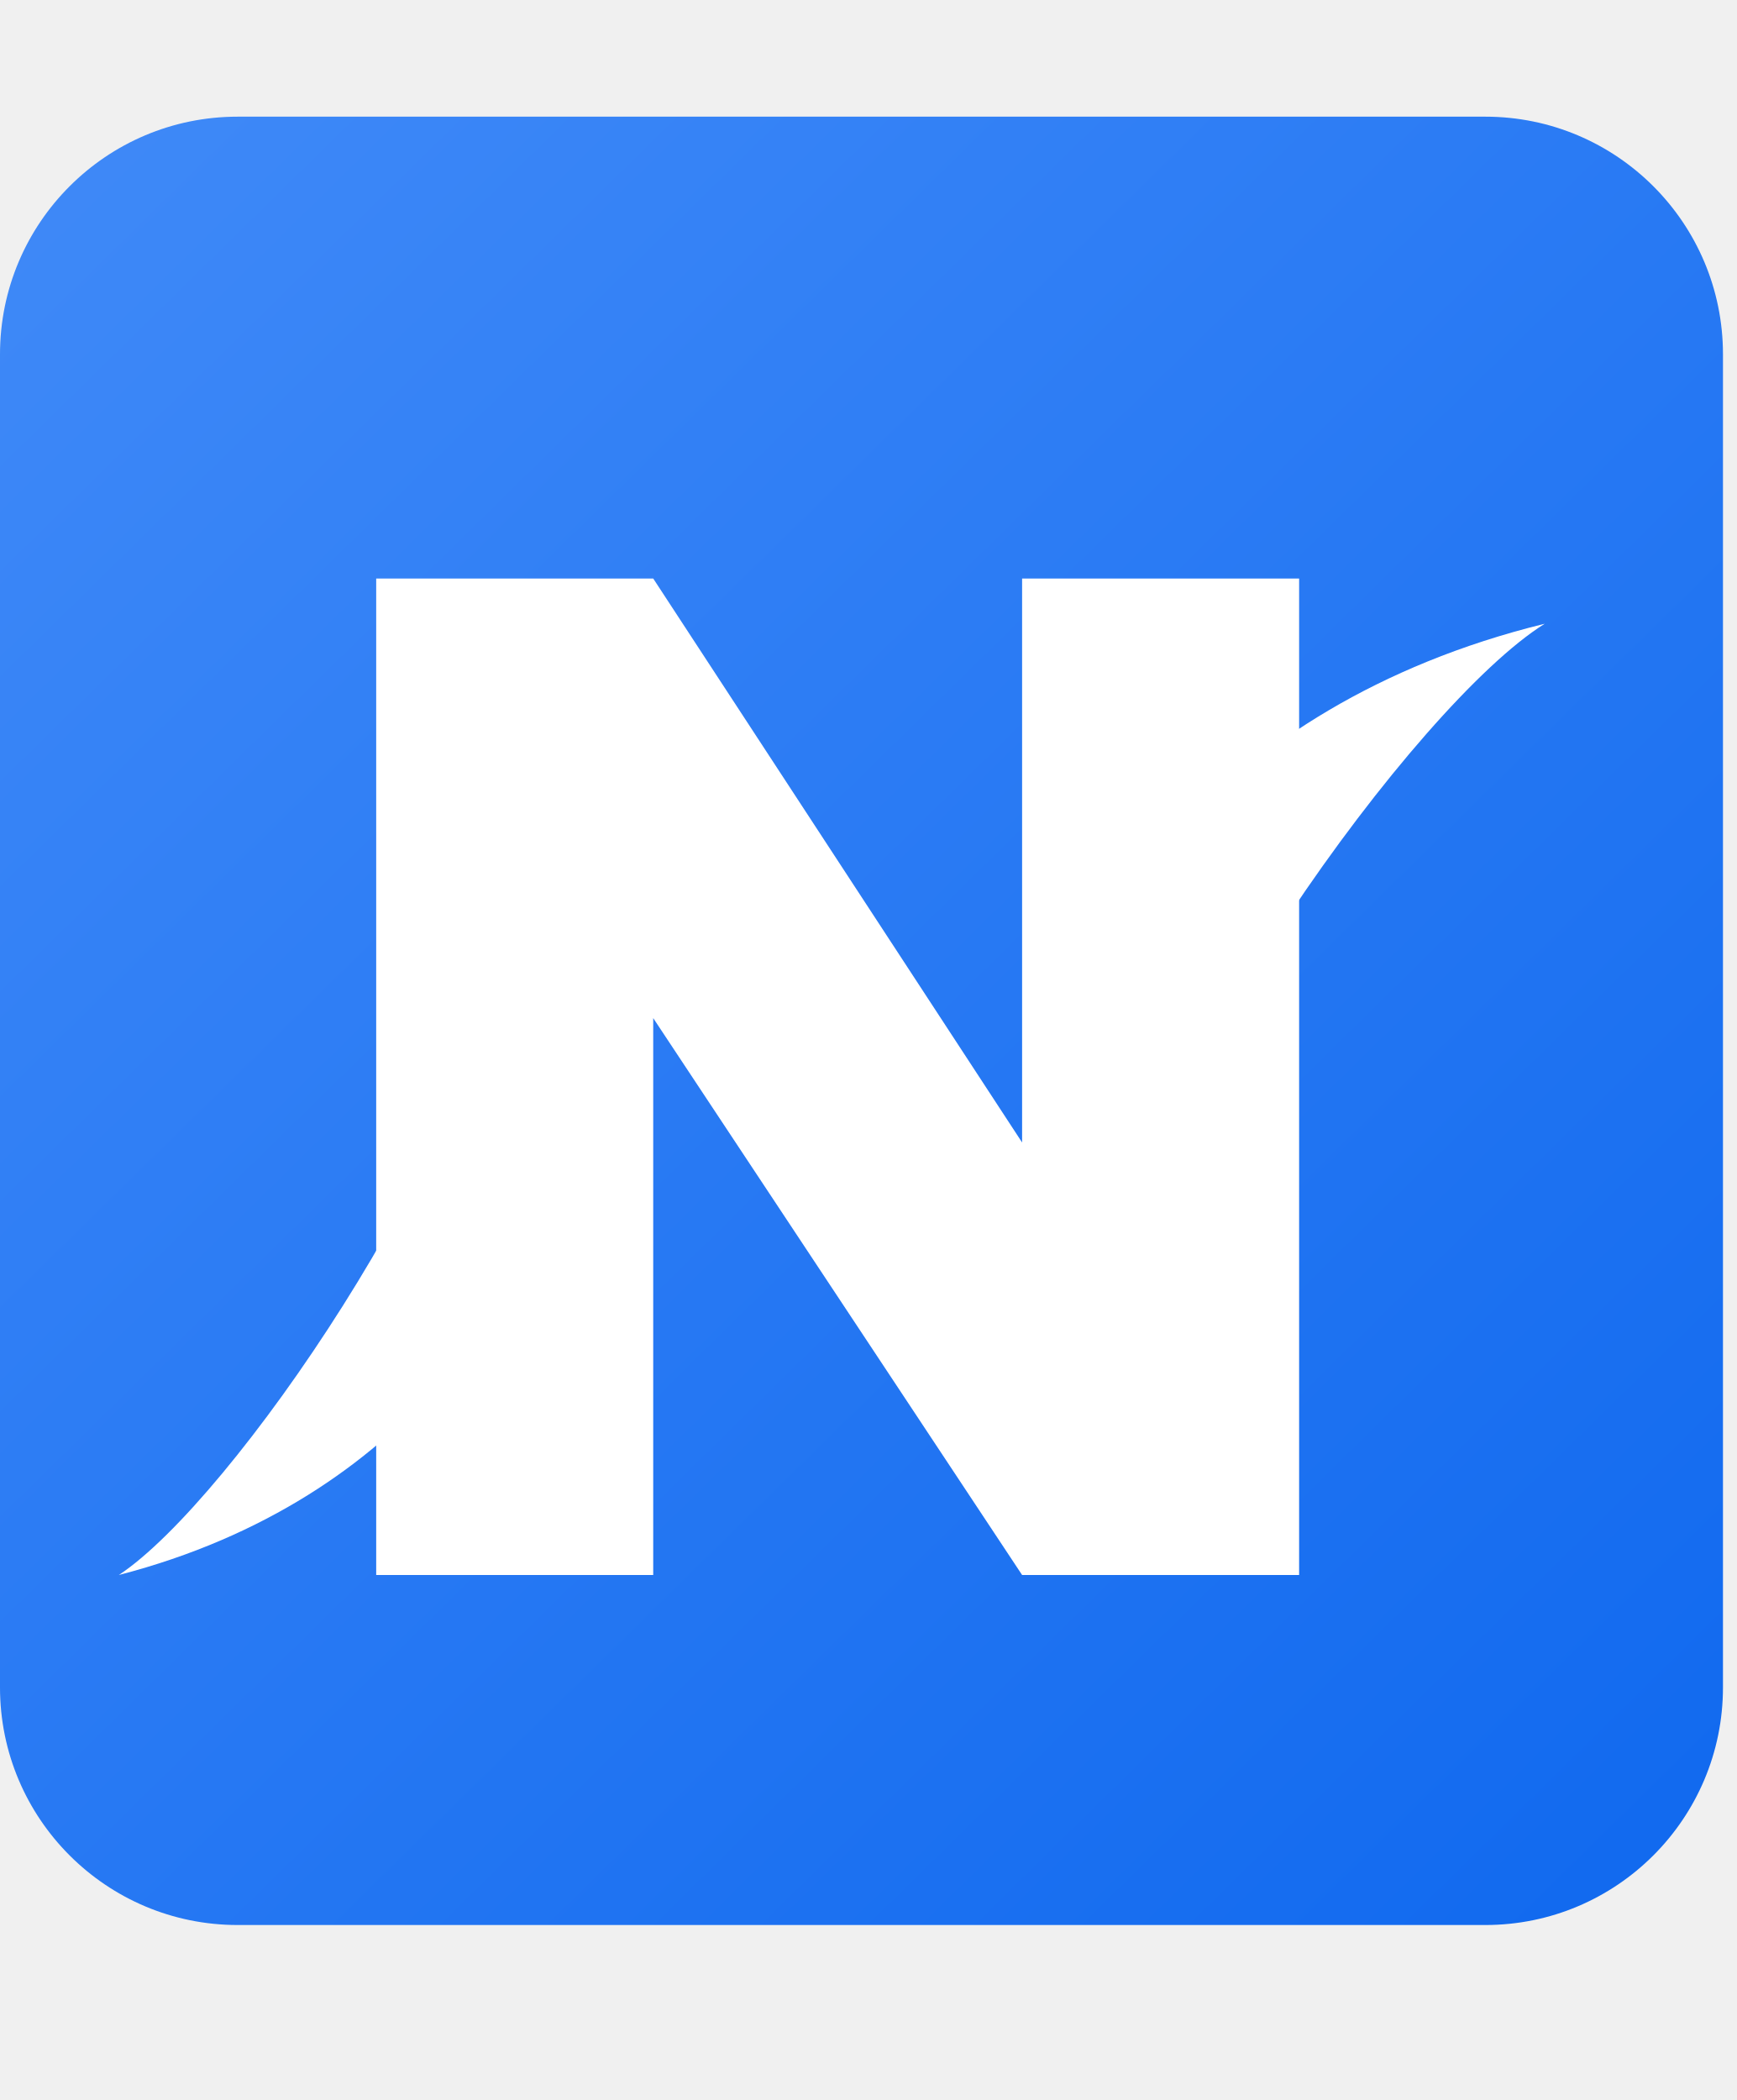
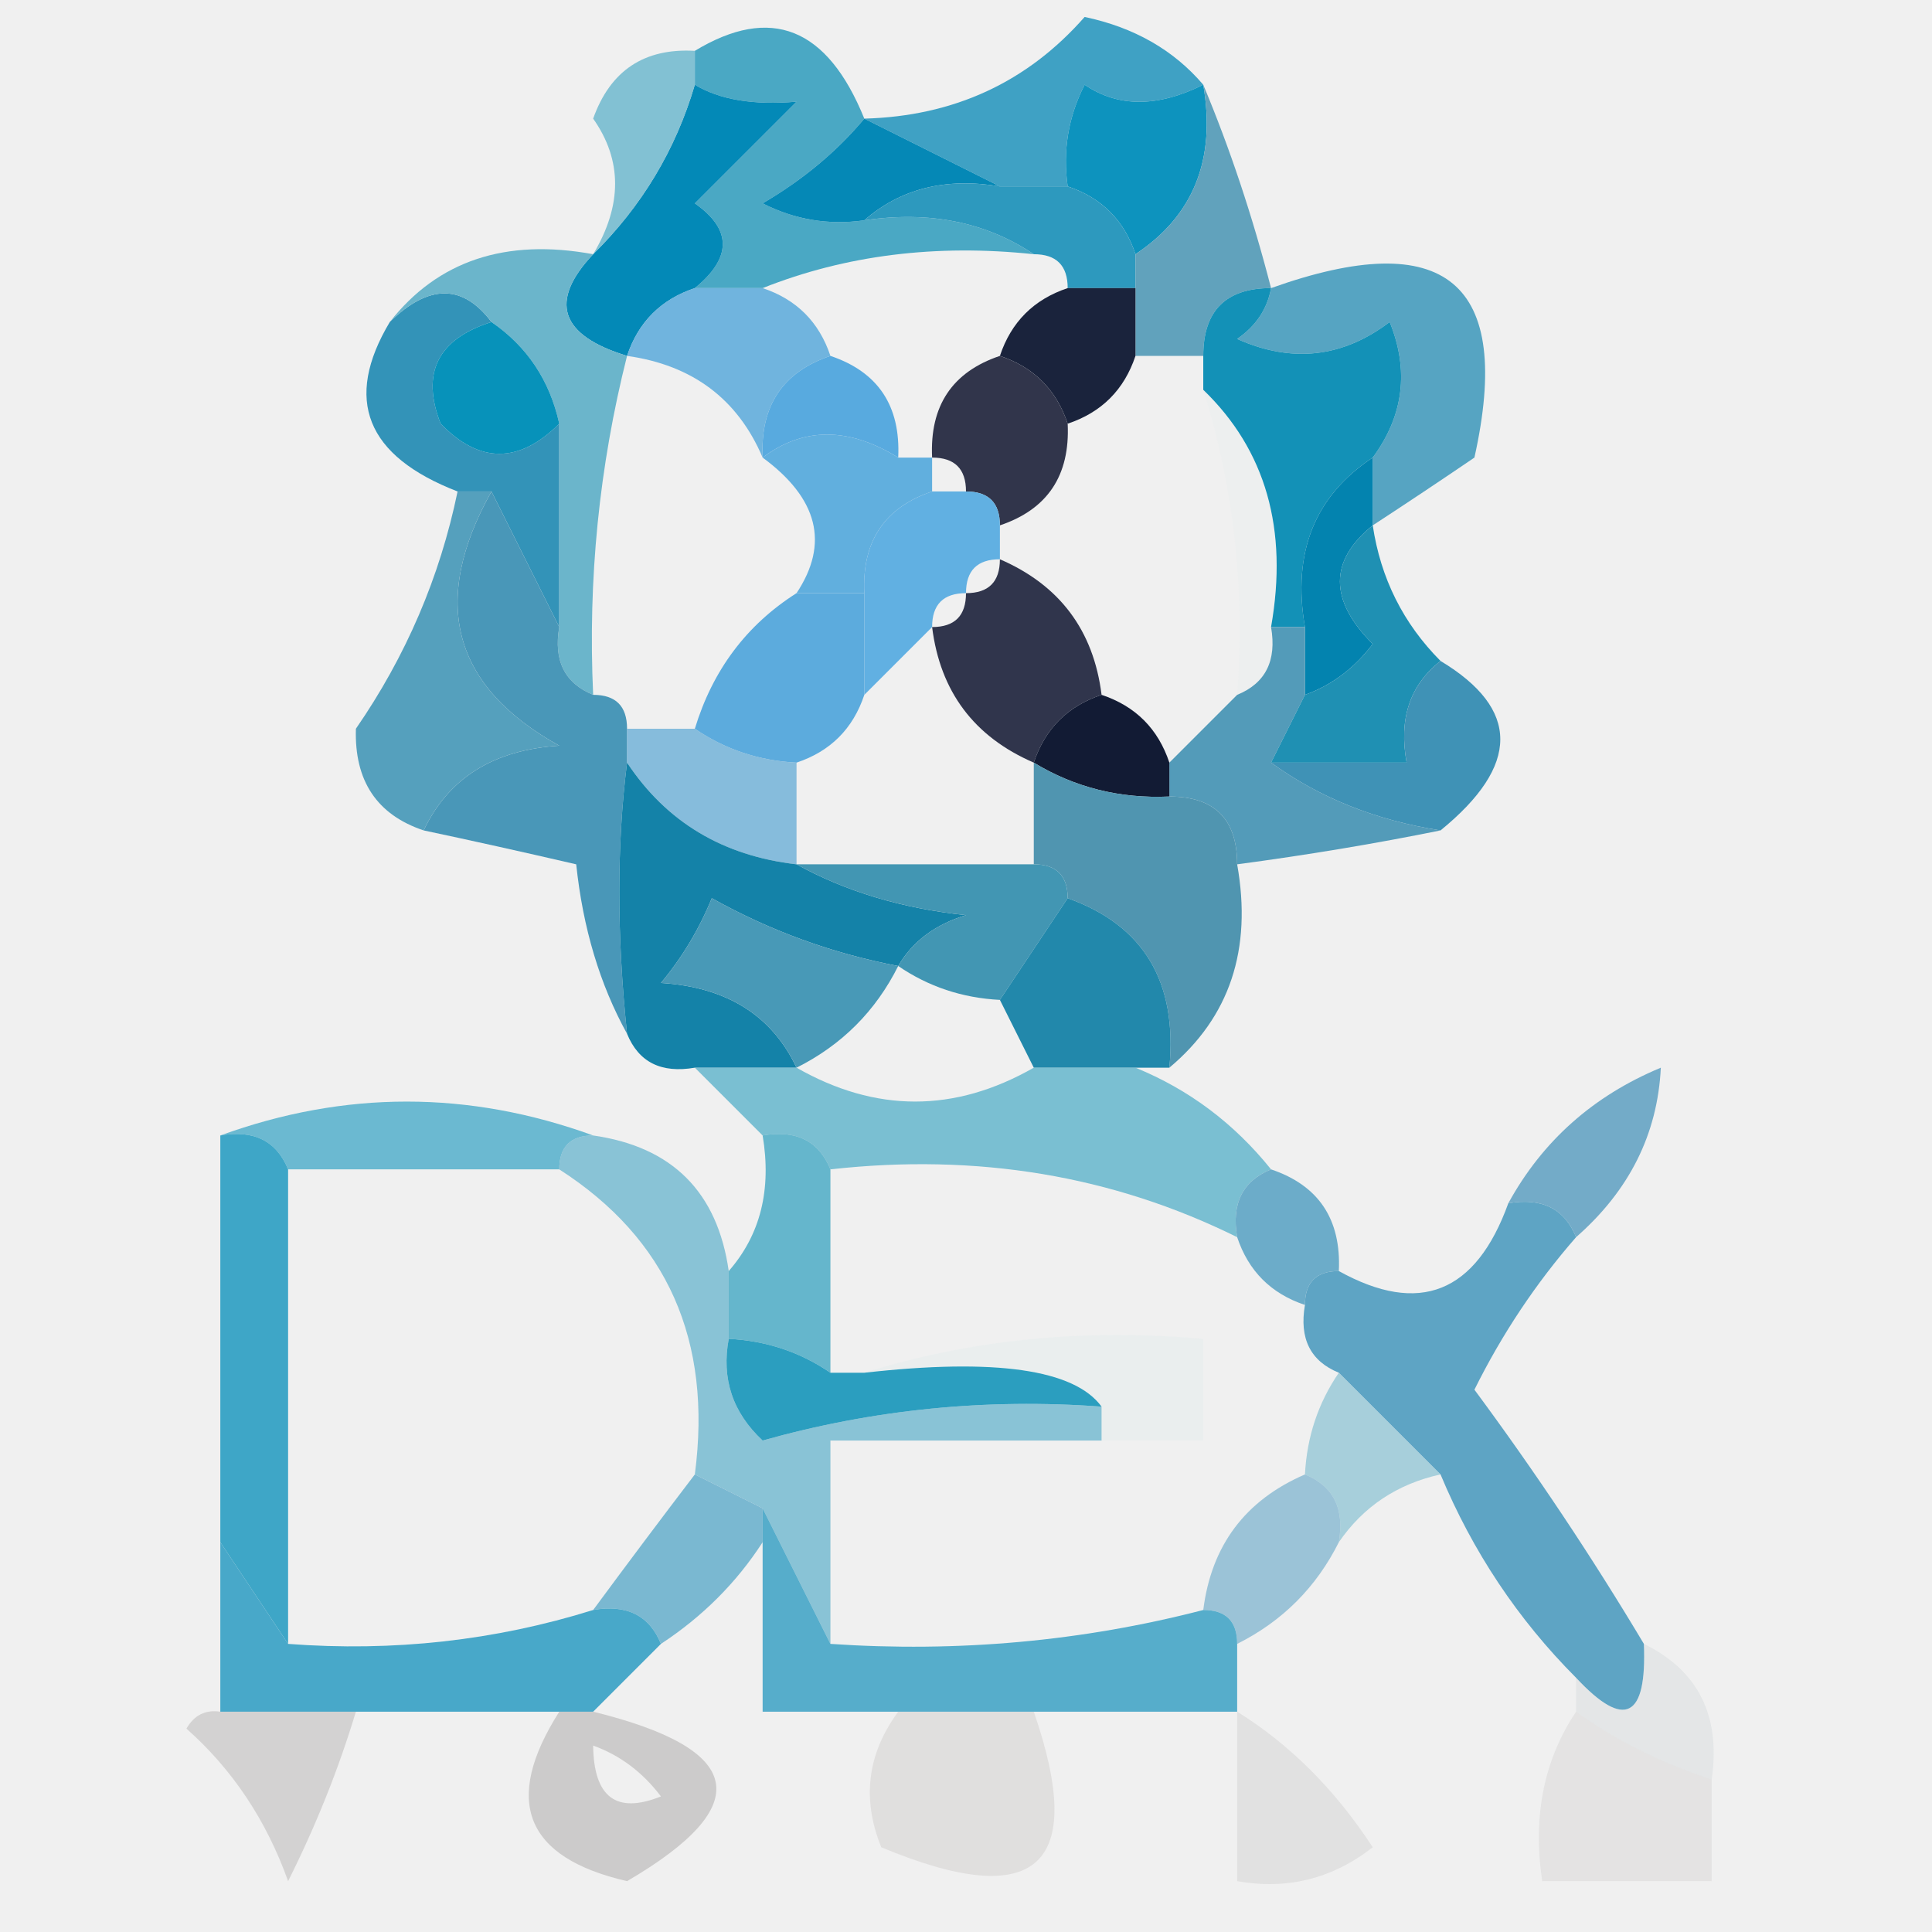
- <svg xmlns="http://www.w3.org/2000/svg" width="43" height="52" fill="none" viewBox="0 0 43 52">
-   <rect width="42.667" height="44.778" y="2.889" fill="url(#paint0_linear_104_32)" rx="5.885" />
-   <path fill="#fff" d="M32.171 39H25.311L16.176 25.21V39H9.316V14.325H16.176L25.311 28.29V14.325H32.171V39Z" />
-   <path fill="#fff" d="M38.253 15.445C29.91 17.49 26.57 23.399 26.57 25.672C26.281 29.081 26.744 37.944 27.44 32.49C28.135 27.035 35.066 17.433 38.253 15.445Z" />
-   <path fill="#fff" d="M2.943 39C10.243 37.112 13.165 31.657 13.165 29.559C13.418 26.413 13.013 18.231 12.404 23.266C11.796 28.301 5.731 37.164 2.943 39Z" />
-   <defs>
-     <linearGradient id="paint0_linear_104_32" x1="-6.621" x2="45.37" y1="-1.444" y2="51.512" gradientUnits="userSpaceOnUse">
-       <stop stop-color="#468EF9" />
-       <stop offset="1" stop-color="#0C66EE" />
-     </linearGradient>
-   </defs>
+ <svg xmlns="http://www.w3.org/2000/svg" version="1.1" width="57px" height="57px" style="shape-rendering:geometricPrecision; text-rendering:geometricPrecision; image-rendering:optimizeQuality; fill-rule:evenodd; clip-rule:evenodd">
+   <g>
+     <path style="opacity:1" fill="#4aa8c4" d="M 25.5,3.5 C 24.691,4.469 23.691,5.302 22.5,6C 23.448,6.483 24.448,6.649 25.5,6.5C 27.415,6.216 29.081,6.549 30.5,7.5C 27.615,7.194 24.948,7.527 22.5,8.5C 21.833,8.5 21.167,8.5 20.5,8.5C 21.598,7.603 21.598,6.77 20.5,6C 21.5,5 22.5,4 23.5,3C 22.231,3.109 21.231,2.942 20.5,2.5C 20.5,2.167 20.5,1.833 20.5,1.5C 22.743,0.142 24.41,0.808 25.5,3.5 Z" />
+   </g>
+   <g>
+     <path style="opacity:1" fill="#3fa1c4" d="M 35.5,2.5 C 34.153,3.171 32.986,3.171 32,2.5C 31.517,3.448 31.351,4.448 31.5,5.5C 30.833,5.5 30.167,5.5 29.5,5.5C 28.167,4.833 26.833,4.167 25.5,3.5C 28.139,3.429 30.306,2.429 32,0.5C 33.459,0.808 34.626,1.475 35.5,2.5 Z" />
+   </g>
+   <g>
+     <path style="opacity:1" fill="#0d93be" d="M 35.5,2.5 C 35.88,4.698 35.213,6.365 33.5,7.5C 33.167,6.5 32.5,5.833 31.5,5.5C 31.351,4.448 31.517,3.448 32,2.5C 32.986,3.171 34.153,3.171 35.5,2.5 Z" />
+   </g>
+   <g>
+     <path style="opacity:1" fill="#0389b7" d="M 20.5,2.5 C 21.231,2.942 22.231,3.109 23.5,3C 22.5,4 21.5,5 20.5,6C 21.598,6.77 21.598,7.603 20.5,8.5C 19.5,8.833 18.833,9.5 18.5,10.5C 16.519,9.895 16.185,8.895 17.5,7.5C 18.935,6.087 19.935,4.42 20.5,2.5 Z" />
+   </g>
+   <g>
+     <path style="opacity:0.867" fill="#71bacf" d="M 20.5,1.5 C 20.5,1.833 20.5,2.167 20.5,2.5C 19.935,4.42 18.935,6.087 17.5,7.5C 18.363,6.06 18.363,4.726 17.5,3.5C 18.005,2.081 19.005,1.415 20.5,1.5 Z" />
+   </g>
+   <g>
+     <path style="opacity:0.996" fill="#0488b6" d="M 25.5,3.5 C 26.833,4.167 28.167,4.833 29.5,5.5C 27.901,5.232 26.568,5.566 25.5,6.5C 24.448,6.649 23.448,6.483 22.5,6C 23.691,5.302 24.691,4.469 25.5,3.5 Z" />
+   </g>
+   <g>
+     <path style="opacity:1" fill="#2d99be" d="M 25.5,6.5 C 26.568,5.566 27.901,5.232 29.5,5.5C 30.167,5.5 30.833,5.5 31.5,5.5C 32.5,5.833 33.167,6.5 33.5,7.5C 33.5,7.833 33.5,8.167 33.5,8.5C 32.833,8.5 32.167,8.5 31.5,8.5C 31.5,7.833 31.167,7.5 30.5,7.5C 29.081,6.549 27.415,6.216 25.5,6.5 Z" />
+   </g>
+   <g>
+     <path style="opacity:1" fill="#61a2bc" d="M 35.5,2.5 C 36.285,4.374 36.952,6.374 37.5,8.5C 36.167,8.5 35.5,9.167 35.5,10.5C 34.833,10.5 34.167,10.5 33.5,10.5C 33.5,9.833 33.5,9.167 33.5,8.5C 33.5,8.167 33.5,7.833 33.5,7.5C 35.213,6.365 35.88,4.698 35.5,2.5 Z" />
+   </g>
+   <g>
+     <path style="opacity:0.884" fill="#60addc" d="M 20.5,8.5 C 21.167,8.5 21.833,8.5 22.5,8.5C 23.5,8.833 24.167,9.5 24.5,10.5C 23.094,10.973 22.427,11.973 22.5,13.5C 21.764,11.771 20.43,10.771 18.5,10.5C 18.833,9.5 19.5,8.833 20.5,8.5 Z" />
+   </g>
+   <g>
+     <path style="opacity:1" fill="#3393b8" d="M 14.5,9.5 C 12.915,10.002 12.415,11.002 13,12.5C 14.146,13.684 15.312,13.684 16.5,12.5C 16.5,14.5 16.5,16.5 16.5,18.5C 15.833,17.167 15.167,15.833 14.5,14.5C 14.167,14.5 13.833,14.5 13.5,14.5C 10.8,13.456 10.133,11.79 11.5,9.5C 12.652,8.375 13.652,8.375 14.5,9.5 Z" />
+   </g>
+   <g>
+     <path style="opacity:1" fill="#6bb5cb" d="M 17.5,7.5 C 16.185,8.895 16.519,9.895 18.5,10.5C 17.676,13.764 17.342,17.098 17.5,20.5C 16.662,20.158 16.328,19.492 16.5,18.5C 16.5,16.5 16.5,14.5 16.5,12.5C 16.218,11.222 15.551,10.222 14.5,9.5C 13.652,8.375 12.652,8.375 11.5,9.5C 12.918,7.692 14.918,7.025 17.5,7.5 Z" />
+   </g>
+   <g>
+     <path style="opacity:1" fill="#1a233c" d="M 31.5,8.5 C 32.167,8.5 32.833,8.5 33.5,8.5C 33.5,9.167 33.5,9.833 33.5,10.5C 33.167,11.5 32.5,12.167 31.5,12.5C 31.167,11.5 30.5,10.833 29.5,10.5C 29.833,9.5 30.5,8.833 31.5,8.5 Z" />
+   </g>
+   <g>
+     <path style="opacity:1" fill="#56a4c2" d="M 40.5,15.5 C 40.5,14.833 40.5,14.167 40.5,13.5C 41.412,12.262 41.579,10.928 41,9.5C 39.612,10.554 38.112,10.72 36.5,10C 37.056,9.617 37.389,9.117 37.5,8.5C 42.653,6.66 44.653,8.327 43.5,13.5C 42.482,14.193 41.482,14.859 40.5,15.5 Z" />
+   </g>
+   <g>
+     <path style="opacity:1" fill="#1391b7" d="M 37.5,8.5 C 37.389,9.117 37.056,9.617 36.5,10C 38.112,10.72 39.612,10.554 41,9.5C 41.579,10.928 41.412,12.262 40.5,13.5C 38.787,14.635 38.12,16.302 38.5,18.5C 38.167,18.5 37.833,18.5 37.5,18.5C 38.01,15.612 37.343,13.279 35.5,11.5C 35.5,11.167 35.5,10.833 35.5,10.5C 35.5,9.167 36.167,8.5 37.5,8.5 Z" />
+   </g>
+   <g>
+     <path style="opacity:1" fill="#0792ba" d="M 14.5,9.5 C 15.551,10.222 16.218,11.222 16.5,12.5C 15.312,13.684 14.146,13.684 13,12.5C 12.415,11.002 12.915,10.002 14.5,9.5 Z" />
+   </g>
+   <g>
+     <path style="opacity:1" fill="#31354b" d="M 29.5,10.5 C 30.5,10.833 31.167,11.5 31.5,12.5C 31.573,14.027 30.906,15.027 29.5,15.5C 29.5,14.833 29.167,14.5 28.5,14.5C 28.5,13.833 28.167,13.5 27.5,13.5C 27.427,11.973 28.094,10.973 29.5,10.5 Z" />
+   </g>
+   <g>
+     <path style="opacity:1" fill="#58aadf" d="M 24.5,10.5 C 25.906,10.973 26.573,11.973 26.5,13.5C 25.036,12.595 23.702,12.595 22.5,13.5C 22.427,11.973 23.094,10.973 24.5,10.5 Z" />
+   </g>
+   <g>
+     <path style="opacity:0.957" fill="#5bacde" d="M 26.5,13.5 C 26.833,13.5 27.167,13.5 27.5,13.5C 27.5,13.833 27.5,14.167 27.5,14.5C 26.094,14.973 25.427,15.973 25.5,17.5C 24.833,17.5 24.167,17.5 23.5,17.5C 24.471,16.038 24.138,14.705 22.5,13.5C 23.702,12.595 25.036,12.595 26.5,13.5 Z" />
+   </g>
+   <g>
+     <path style="opacity:0.024" fill="#93cfdd" d="M 35.5,11.5 C 37.343,13.279 38.01,15.612 37.5,18.5C 37.672,19.492 37.338,20.158 36.5,20.5C 36.736,17.392 36.403,14.392 35.5,11.5 Z" />
+   </g>
+   <g>
+     <path style="opacity:1" fill="#61b0e2" d="M 27.5,14.5 C 27.833,14.5 28.167,14.5 28.5,14.5C 29.167,14.5 29.5,14.833 29.5,15.5C 29.5,15.833 29.5,16.167 29.5,16.5C 28.833,16.5 28.5,16.833 28.5,17.5C 27.833,17.5 27.5,17.833 27.5,18.5C 26.833,19.167 26.167,19.833 25.5,20.5C 25.5,19.5 25.5,18.5 25.5,17.5C 25.427,15.973 26.094,14.973 27.5,14.5 Z" />
+   </g>
+   <g>
+     <path style="opacity:1" fill="#0383af" d="M 40.5,13.5 C 40.5,14.167 40.5,14.833 40.5,15.5C 39.209,16.542 39.209,17.708 40.5,19C 39.956,19.717 39.289,20.217 38.5,20.5C 38.5,19.833 38.5,19.167 38.5,18.5C 38.12,16.302 38.787,14.635 40.5,13.5 Z" />
+   </g>
+   <g>
+     <path style="opacity:1" fill="#4997b8" d="M 14.5,14.5 C 15.167,15.833 15.833,17.167 16.5,18.5C 16.328,19.492 16.662,20.158 17.5,20.5C 18.167,20.5 18.5,20.833 18.5,21.5C 18.5,21.833 18.5,22.167 18.5,22.5C 18.195,24.919 18.195,27.586 18.5,30.5C 17.698,29.048 17.198,27.382 17,25.5C 15.397,25.129 13.897,24.795 12.5,24.5C 13.23,22.955 14.563,22.122 16.5,22C 13.346,20.252 12.679,17.752 14.5,14.5 Z" />
+   </g>
+   <g>
+     <path style="opacity:1" fill="#5cabdd" d="M 23.5,17.5 C 24.167,17.5 24.833,17.5 25.5,17.5C 25.5,18.5 25.5,19.5 25.5,20.5C 25.167,21.5 24.5,22.167 23.5,22.5C 22.391,22.443 21.391,22.11 20.5,21.5C 21.026,19.77 22.026,18.436 23.5,17.5 Z" />
+   </g>
+   <g>
+     <path style="opacity:1" fill="#55a0bd" d="M 13.5,14.5 C 13.833,14.5 14.167,14.5 14.5,14.5C 12.679,17.752 13.346,20.252 16.5,22C 14.563,22.122 13.23,22.955 12.5,24.5C 11.12,24.038 10.453,23.038 10.5,21.5C 11.977,19.361 12.977,17.028 13.5,14.5 Z" />
+   </g>
+   <g>
+     <path style="opacity:1" fill="#30354c" d="M 29.5,16.5 C 31.262,17.262 32.262,18.596 32.5,20.5C 31.5,20.833 30.833,21.5 30.5,22.5C 28.738,21.738 27.738,20.404 27.5,18.5C 28.167,18.5 28.5,18.167 28.5,17.5C 29.167,17.5 29.5,17.167 29.5,16.5 Z" />
+   </g>
+   <g>
+     <path style="opacity:1" fill="#539bb9" d="M 37.5,18.5 C 37.833,18.5 38.167,18.5 38.5,18.5C 38.5,19.167 38.5,19.833 38.5,20.5C 38.167,21.167 37.833,21.833 37.5,22.5C 38.93,23.538 40.597,24.204 42.5,24.5C 40.575,24.89 38.575,25.224 36.5,25.5C 36.5,24.167 35.833,23.5 34.5,23.5C 34.5,23.167 34.5,22.833 34.5,22.5C 35.167,21.833 35.833,21.167 36.5,20.5C 37.338,20.158 37.672,19.492 37.5,18.5 Z" />
+   </g>
+   <g>
+     <path style="opacity:1" fill="#1f90b3" d="M 40.5,15.5 C 40.733,17.062 41.4,18.395 42.5,19.5C 41.596,20.209 41.263,21.209 41.5,22.5C 40.167,22.5 38.833,22.5 37.5,22.5C 37.833,21.833 38.167,21.167 38.5,20.5C 39.289,20.217 39.956,19.717 40.5,19C 39.209,17.708 39.209,16.542 40.5,15.5 Z" />
+   </g>
+   <g>
+     <path style="opacity:1" fill="#121b34" d="M 32.5,20.5 C 33.5,20.833 34.167,21.5 34.5,22.5C 34.5,22.833 34.5,23.167 34.5,23.5C 33.041,23.567 31.708,23.234 30.5,22.5C 30.833,21.5 31.5,20.833 32.5,20.5 Z" />
+   </g>
+   <g>
+     <path style="opacity:0.769" fill="#65acd6" d="M 18.5,21.5 C 19.167,21.5 19.833,21.5 20.5,21.5C 21.391,22.11 22.391,22.443 23.5,22.5C 23.5,23.5 23.5,24.5 23.5,25.5C 21.326,25.25 19.659,24.25 18.5,22.5C 18.5,22.167 18.5,21.833 18.5,21.5 Z" />
+   </g>
+   <g>
+     <path style="opacity:1" fill="#3f92b6" d="M 42.5,19.5 C 44.851,20.916 44.851,22.583 42.5,24.5C 40.597,24.204 38.93,23.538 37.5,22.5C 38.833,22.5 40.167,22.5 41.5,22.5C 41.263,21.209 41.596,20.209 42.5,19.5 Z" />
+   </g>
+   <g>
+     <path style="opacity:1" fill="#1482a8" d="M 18.5,22.5 C 19.659,24.25 21.326,25.25 23.5,25.5C 24.952,26.302 26.618,26.802 28.5,27C 27.584,27.278 26.918,27.778 26.5,28.5C 24.559,28.131 22.726,27.464 21,26.5C 20.626,27.416 20.126,28.25 19.5,29C 21.437,29.122 22.77,29.955 23.5,31.5C 22.5,31.5 21.5,31.5 20.5,31.5C 19.508,31.672 18.842,31.338 18.5,30.5C 18.195,27.586 18.195,24.919 18.5,22.5 Z" />
+   </g>
+   <g>
+     <path style="opacity:1" fill="#5095b0" d="M 30.5,22.5 C 31.708,23.234 33.041,23.567 34.5,23.5C 35.833,23.5 36.5,24.167 36.5,25.5C 36.947,28.01 36.28,30.01 34.5,31.5C 34.741,28.966 33.741,27.3 31.5,26.5C 31.5,25.833 31.167,25.5 30.5,25.5C 30.5,24.5 30.5,23.5 30.5,22.5 Z" />
+   </g>
+   <g>
+     <path style="opacity:1" fill="#4899b7" d="M 26.5,28.5 C 25.833,29.833 24.833,30.833 23.5,31.5C 22.77,29.955 21.437,29.122 19.5,29C 20.126,28.25 20.626,27.416 21,26.5C 22.726,27.464 24.559,28.131 26.5,28.5 Z" />
+   </g>
+   <g>
+     <path style="opacity:1" fill="#4296b3" d="M 23.5,25.5 C 25.833,25.5 28.167,25.5 30.5,25.5C 31.167,25.5 31.5,25.833 31.5,26.5C 30.833,27.5 30.167,28.5 29.5,29.5C 28.391,29.443 27.391,29.11 26.5,28.5C 26.918,27.778 27.584,27.278 28.5,27C 26.618,26.802 24.952,26.302 23.5,25.5 Z" />
+   </g>
+   <g>
+     <path style="opacity:1" fill="#2288ab" d="M 31.5,26.5 C 33.741,27.3 34.741,28.966 34.5,31.5C 34.167,31.5 33.833,31.5 33.5,31.5C 32.5,31.5 31.5,31.5 30.5,31.5C 30.167,30.833 29.833,30.167 29.5,29.5C 30.167,28.5 30.833,27.5 31.5,26.5 Z" />
+   </g>
+   <g>
+     <path style="opacity:0.776" fill="#44a9c7" d="M 6.5,33.5 C 10.167,32.167 13.833,32.167 17.5,33.5C 16.833,33.5 16.5,33.833 16.5,34.5C 13.833,34.5 11.167,34.5 8.5,34.5C 8.158,33.662 7.492,33.328 6.5,33.5 Z" />
+   </g>
+   <g>
+     <path style="opacity:0.776" fill="#58b0c9" d="M 20.5,31.5 C 21.5,31.5 22.5,31.5 23.5,31.5C 25.833,32.833 28.167,32.833 30.5,31.5C 31.5,31.5 32.5,31.5 33.5,31.5C 35.076,32.143 36.41,33.143 37.5,34.5C 36.662,34.842 36.328,35.508 36.5,36.5C 32.827,34.682 28.827,34.016 24.5,34.5C 24.158,33.662 23.492,33.328 22.5,33.5C 21.833,32.833 21.167,32.167 20.5,31.5 Z" />
+   </g>
+   <g>
+     <path style="opacity:1" fill="#73abc8" d="M 46.5,36.5 C 46.158,35.662 45.492,35.328 44.5,35.5C 45.508,33.661 47.008,32.328 49,31.5C 48.903,33.459 48.07,35.125 46.5,36.5 Z" />
+   </g>
+   <g>
+     <path style="opacity:0.651" fill="#52aac8" d="M 17.5,33.5 C 19.833,33.833 21.167,35.167 21.5,37.5C 21.5,38.167 21.5,38.833 21.5,39.5C 21.281,40.675 21.614,41.675 22.5,42.5C 25.758,41.583 29.091,41.249 32.5,41.5C 32.5,41.833 32.5,42.167 32.5,42.5C 29.833,42.5 27.167,42.5 24.5,42.5C 24.5,44.5 24.5,46.5 24.5,48.5C 23.833,47.167 23.167,45.833 22.5,44.5C 21.833,44.167 21.167,43.833 20.5,43.5C 21.019,39.547 19.686,36.547 16.5,34.5C 16.5,33.833 16.833,33.5 17.5,33.5 Z" />
+   </g>
+   <g>
+     <path style="opacity:0.953" fill="#66a9c7" d="M 37.5,34.5 C 38.906,34.973 39.573,35.973 39.5,37.5C 38.833,37.5 38.5,37.833 38.5,38.5C 37.5,38.167 36.833,37.5 36.5,36.5C 36.328,35.508 36.662,34.842 37.5,34.5 Z" />
+   </g>
+   <g>
+     <path style="opacity:0.892" fill="#299ec3" d="M 6.5,33.5 C 7.492,33.328 8.158,33.662 8.5,34.5C 8.5,39.167 8.5,43.833 8.5,48.5C 7.833,47.5 7.167,46.5 6.5,45.5C 6.5,41.5 6.5,37.5 6.5,33.5 Z" />
+   </g>
+   <g>
+     <path style="opacity:0.733" fill="#33a1bf" d="M 22.5,33.5 C 23.492,33.328 24.158,33.662 24.5,34.5C 24.5,36.5 24.5,38.5 24.5,40.5C 23.609,39.89 22.609,39.557 21.5,39.5C 21.5,38.833 21.5,38.167 21.5,37.5C 22.434,36.432 22.768,35.099 22.5,33.5 Z" />
+   </g>
+   <g>
+     <path style="opacity:1" fill="#5ea4c4" d="M 44.5,35.5 C 45.492,35.328 46.158,35.662 46.5,36.5C 45.315,37.857 44.315,39.357 43.5,41C 45.295,43.426 46.962,45.926 48.5,48.5C 48.591,50.698 47.925,51.031 46.5,49.5C 44.782,47.777 43.449,45.777 42.5,43.5C 41.5,42.5 40.5,41.5 39.5,40.5C 38.662,40.158 38.328,39.492 38.5,38.5C 38.5,37.833 38.833,37.5 39.5,37.5C 41.876,38.817 43.543,38.15 44.5,35.5 Z" />
+   </g>
+   <g>
+     <path style="opacity:0.079" fill="#a8dade" d="M 25.5,40.5 C 28.625,39.521 31.958,39.187 35.5,39.5C 35.5,40.5 35.5,41.5 35.5,42.5C 34.5,42.5 33.5,42.5 32.5,42.5C 32.5,42.167 32.5,41.833 32.5,41.5C 31.695,40.4 29.362,40.066 25.5,40.5 Z" />
+   </g>
+   <g>
+     <path style="opacity:0.968" fill="#249bbd" d="M 21.5,39.5 C 22.609,39.557 23.609,39.89 24.5,40.5C 24.833,40.5 25.167,40.5 25.5,40.5C 29.362,40.066 31.695,40.4 32.5,41.5C 29.091,41.249 25.758,41.583 22.5,42.5C 21.614,41.675 21.281,40.675 21.5,39.5 Z" />
+   </g>
+   <g>
+     <path style="opacity:0.667" fill="#82bfd1" d="M 39.5,40.5 C 40.5,41.5 41.5,42.5 42.5,43.5C 41.222,43.782 40.222,44.449 39.5,45.5C 39.672,44.508 39.338,43.842 38.5,43.5C 38.557,42.391 38.89,41.391 39.5,40.5 Z" />
+   </g>
+   <g>
+     <path style="opacity:1" fill="#7ab8d1" d="M 20.5,43.5 C 21.167,43.833 21.833,44.167 22.5,44.5C 22.5,44.833 22.5,45.167 22.5,45.5C 21.728,46.694 20.728,47.694 19.5,48.5C 19.158,47.662 18.492,47.328 17.5,47.5C 18.512,46.128 19.512,44.795 20.5,43.5 Z" />
+   </g>
+   <g>
+     <path style="opacity:0.937" fill="#3da3c6" d="M 6.5,45.5 C 7.167,46.5 7.833,47.5 8.5,48.5C 11.608,48.736 14.608,48.403 17.5,47.5C 18.492,47.328 19.158,47.662 19.5,48.5C 18.833,49.167 18.167,49.833 17.5,50.5C 17.167,50.5 16.833,50.5 16.5,50.5C 14.5,50.5 12.5,50.5 10.5,50.5C 9.167,50.5 7.833,50.5 6.5,50.5C 6.5,48.833 6.5,47.167 6.5,45.5 Z" />
+   </g>
+   <g>
+     <path style="opacity:0.624" fill="#69a9c9" d="M 38.5,43.5 C 39.338,43.842 39.672,44.508 39.5,45.5C 38.833,46.833 37.833,47.833 36.5,48.5C 36.5,47.833 36.167,47.5 35.5,47.5C 35.738,45.596 36.738,44.262 38.5,43.5 Z" />
+   </g>
+   <g>
+     <path style="opacity:0.839" fill="#38a0c4" d="M 22.5,44.5 C 23.167,45.833 23.833,47.167 24.5,48.5C 28.269,48.756 31.936,48.423 35.5,47.5C 36.167,47.5 36.5,47.833 36.5,48.5C 36.5,49.167 36.5,49.833 36.5,50.5C 34.5,50.5 32.5,50.5 30.5,50.5C 29.167,50.5 27.833,50.5 26.5,50.5C 25.167,50.5 23.833,50.5 22.5,50.5C 22.5,48.833 22.5,47.167 22.5,45.5C 22.5,45.167 22.5,44.833 22.5,44.5 Z" />
+   </g>
+   <g>
+     <path style="opacity:0.231" fill="#ada7a6" d="M 26.5,50.5 C 27.833,50.5 29.167,50.5 30.5,50.5C 32.084,55.079 30.584,56.413 26,54.5C 25.421,53.072 25.588,51.738 26.5,50.5 Z" />
+   </g>
+   <g>
+     <path style="opacity:0.235" fill="#bac4c8" d="M 48.5,48.5 C 50.104,49.287 50.771,50.62 50.5,52.5C 49.005,52.011 47.672,51.345 46.5,50.5C 46.5,50.167 46.5,49.833 46.5,49.5C 47.925,51.031 48.591,50.698 48.5,48.5 Z" />
+   </g>
+   <g>
+     <path style="opacity:0.494" fill="#a8a6a5" d="M 16.5,50.5 C 16.833,50.5 17.167,50.5 17.5,50.5C 21.986,51.601 22.319,53.267 18.5,55.5C 15.49,54.806 14.823,53.139 16.5,50.5 Z M 17.5,51.5 C 18.289,51.783 18.956,52.283 19.5,53C 18.184,53.528 17.517,53.028 17.5,51.5 Z" />
+   </g>
+   <g>
+     <path style="opacity:0.19" fill="#a09f9f" d="M 36.5,50.5 C 38.057,51.466 39.39,52.8 40.5,54.5C 39.311,55.429 37.978,55.762 36.5,55.5C 36.5,53.833 36.5,52.167 36.5,50.5 Z" />
+   </g>
+   <g>
+     <path style="opacity:0.353" fill="#a09d9c" d="M 6.5,50.5 C 7.833,50.5 9.167,50.5 10.5,50.5C 9.989,52.195 9.322,53.861 8.5,55.5C 7.859,53.705 6.859,52.205 5.5,51C 5.728,50.601 6.062,50.435 6.5,50.5 Z" />
+   </g>
+   <g>
+     <path style="opacity:0.178" fill="#a8a7a7" d="M 46.5,50.5 C 47.672,51.345 49.005,52.011 50.5,52.5C 50.5,53.5 50.5,54.5 50.5,55.5C 48.833,55.5 47.167,55.5 45.5,55.5C 45.215,53.585 45.549,51.919 46.5,50.5 Z" />
+   </g>
</svg>
